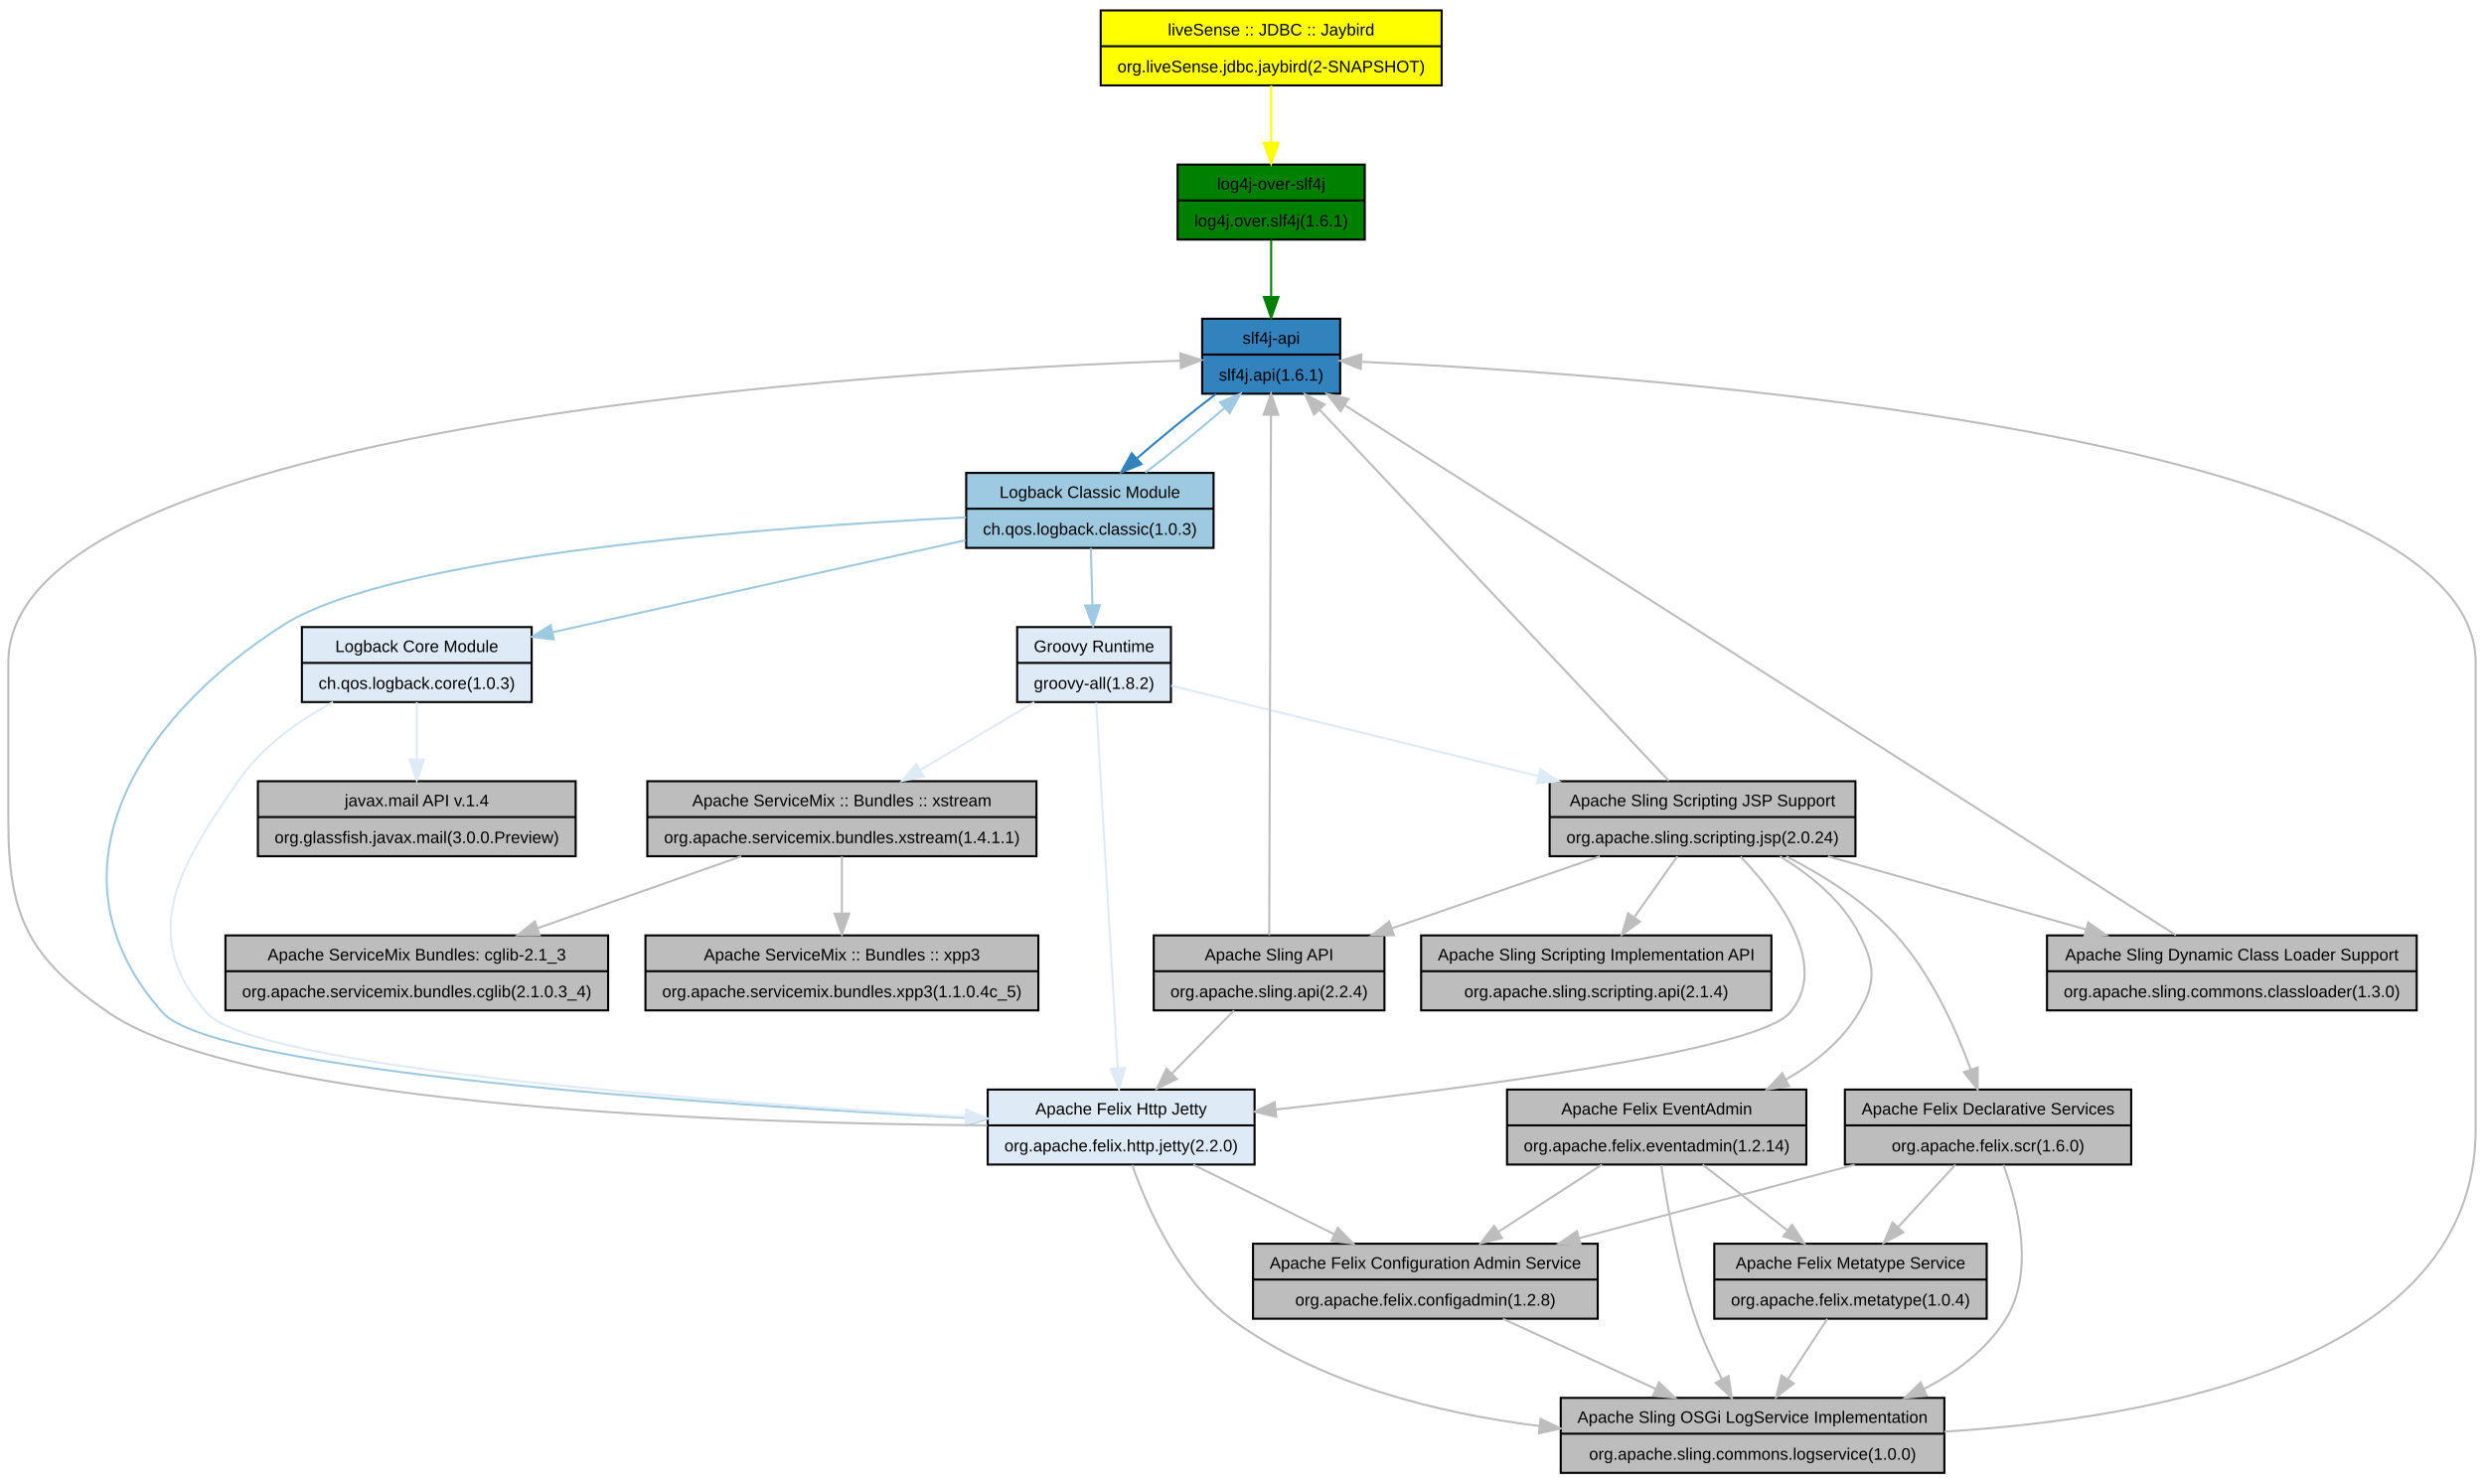
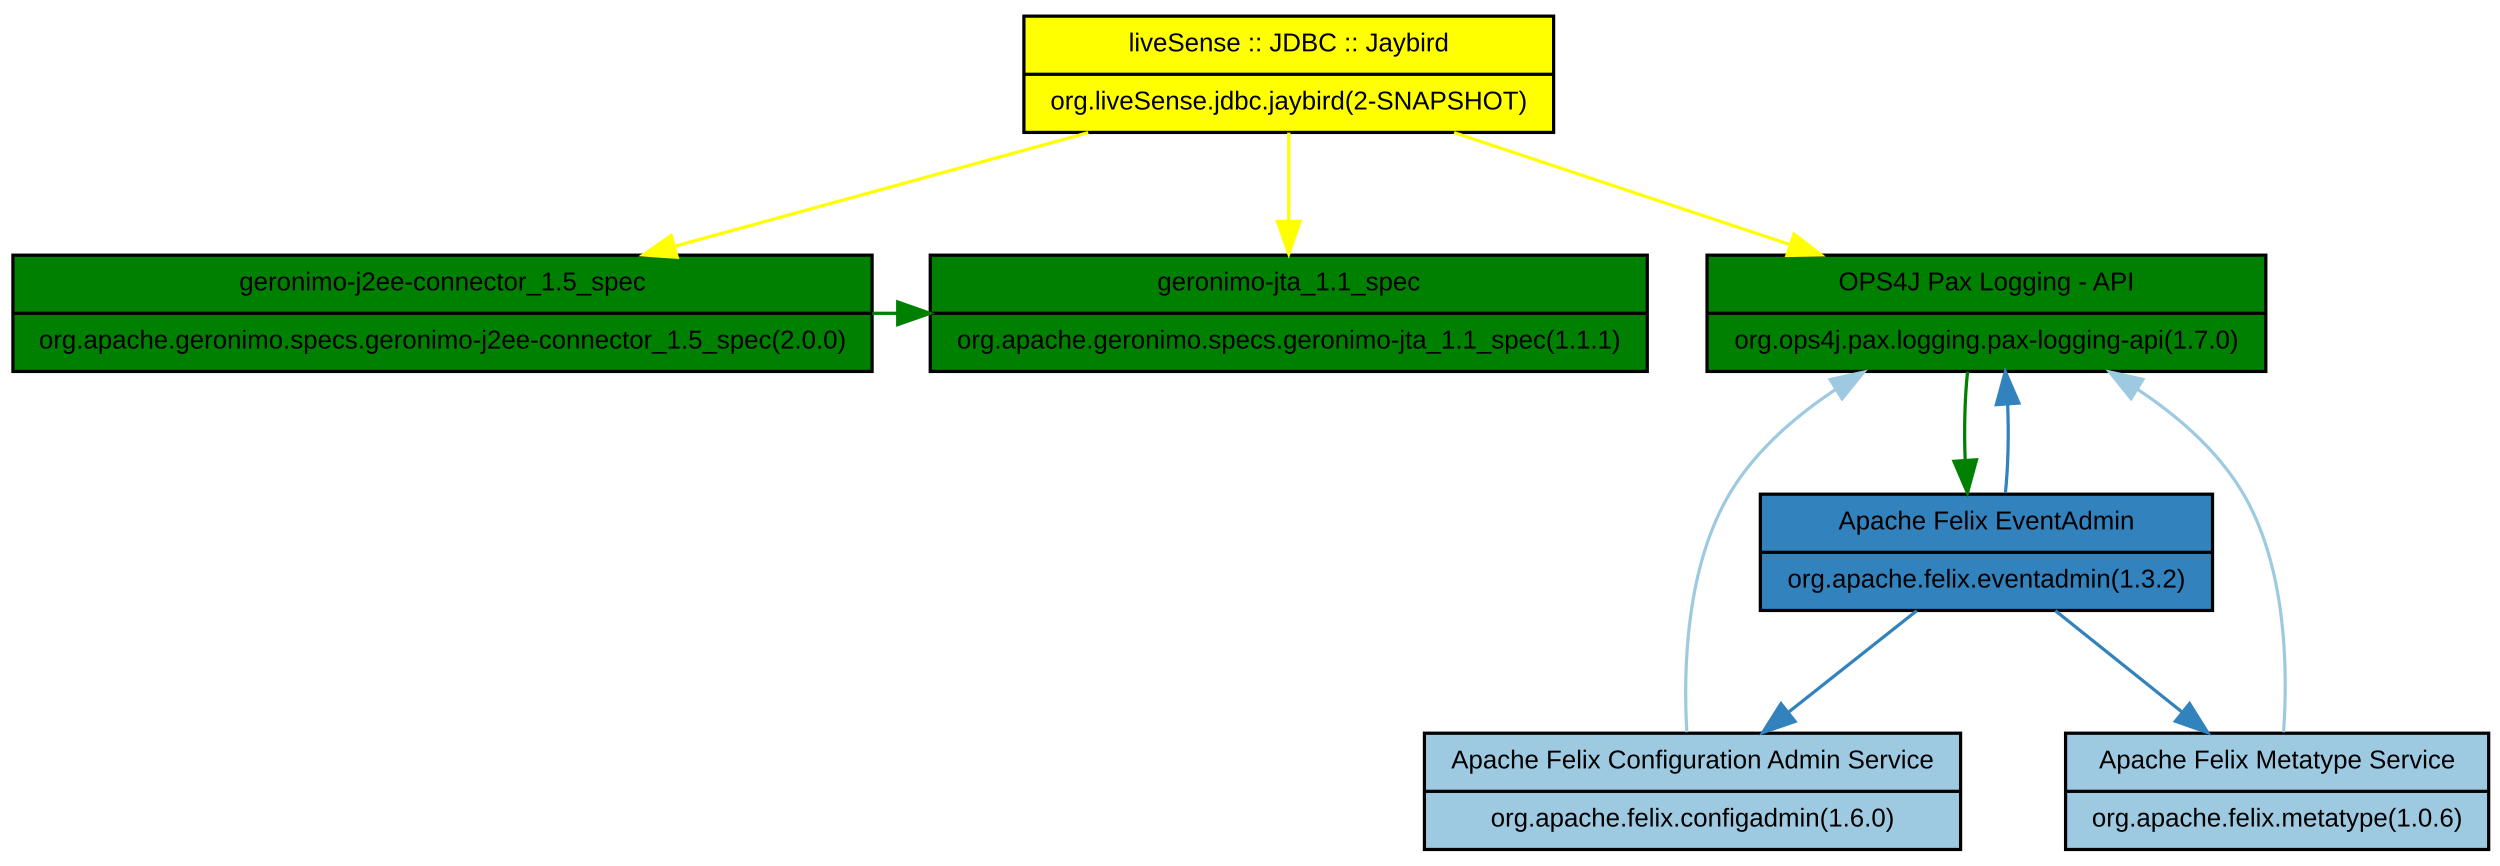
- <svg xmlns="http://www.w3.org/2000/svg" width="1192pt" height="712pt" viewBox="0.00 0.00 1192.00 712.00">
-   <g id="graph1" class="graph" transform="scale(1 1) rotate(0) translate(4 708)">
-     <polygon fill="white" stroke="white" points="-4,5 -4,-708 1189,-708 1189,5 -4,5" />
+ <svg xmlns="http://www.w3.org/2000/svg" width="774pt" height="268pt" viewBox="0.00 0.00 774.00 268.00">
+   <g id="graph0" class="graph" transform="scale(1 1) rotate(0) translate(4 264)">
+     <polygon fill="white" stroke="white" points="-4,4 -4,-264 770,-264 770,4 -4,4" />
    <g id="node1" class="node">
-       <polygon fill="yellow" stroke="black" points="524.195,-667 524.195,-703 687.805,-703 687.805,-667 524.195,-667" />
-       <text text-anchor="middle" x="606" y="-691" font-family="Arial" font-size="8.00">liveSense :: JDBC :: Jaybird</text>
-       <polyline fill="none" stroke="black" points="524.195,-685.801 687.805,-685.801 " />
-       <text text-anchor="middle" x="606" y="-673.301" font-family="Arial" font-size="8.00">org.liveSense.jdbc.jaybird(2-SNAPSHOT)</text>
+       <polygon fill="yellow" stroke="black" points="313,-223 313,-259 477,-259 477,-223 313,-223" />
+       <text text-anchor="middle" x="395" y="-248.1" font-family="Arial" font-size="8.00">liveSense :: JDBC :: Jaybird</text>
+       <polyline fill="none" stroke="black" points="313,-241 477,-241 " />
+       <text text-anchor="middle" x="395" y="-230.1" font-family="Arial" font-size="8.00">org.liveSense.jdbc.jaybird(2-SNAPSHOT)</text>
    </g>
    <g id="node2" class="node">
-       <polygon fill="green" stroke="black" points="561.092,-593 561.092,-629 650.908,-629 650.908,-593 561.092,-593" />
-       <text text-anchor="middle" x="606" y="-617" font-family="Arial" font-size="8.00">log4j-over-slf4j</text>
-       <polyline fill="none" stroke="black" points="561.092,-611.801 650.908,-611.801 " />
-       <text text-anchor="middle" x="606" y="-599.301" font-family="Arial" font-size="8.00">log4j.over.slf4j(1.6.1)</text>
+       <polygon fill="green" stroke="black" points="0,-149 0,-185 266,-185 266,-149 0,-149" />
+       <text text-anchor="middle" x="133" y="-174.1" font-family="Arial" font-size="8.00">geronimo-j2ee-connector_1.5_spec</text>
+       <polyline fill="none" stroke="black" points="0,-167 266,-167 " />
+       <text text-anchor="middle" x="133" y="-156.1" font-family="Arial" font-size="8.00">org.apache.geronimo.specs.geronimo-j2ee-connector_1.5_spec(2.0.0)</text>
+     </g>
+     <g id="edge1" class="edge">
+       <path fill="none" stroke="yellow" d="M332.91,-222.937C294.466,-212.372 244.953,-198.766 204.822,-187.737" />
+       <polygon fill="yellow" stroke="yellow" points="205.668,-184.34 195.098,-185.065 203.813,-191.09 205.668,-184.34" />
+     </g>
+     <g id="node3" class="node">
+       <polygon fill="green" stroke="black" points="284,-149 284,-185 506,-185 506,-149 284,-149" />
+       <text text-anchor="middle" x="395" y="-174.1" font-family="Arial" font-size="8.00">geronimo-jta_1.1_spec</text>
+       <polyline fill="none" stroke="black" points="284,-167 506,-167 " />
+       <text text-anchor="middle" x="395" y="-156.1" font-family="Arial" font-size="8.00">org.apache.geronimo.specs.geronimo-jta_1.1_spec(1.1.1)</text>
    </g>
    <g id="edge2" class="edge">
-       <path fill="none" stroke="yellow" d="M606,-666.937C606,-658.807 606,-648.876 606,-639.705" />
-       <polygon fill="yellow" stroke="yellow" points="609.5,-639.441 606,-629.441 602.5,-639.441 609.5,-639.441" />
+       <path fill="none" stroke="yellow" d="M395,-222.937C395,-214.807 395,-204.876 395,-195.705" />
+       <polygon fill="yellow" stroke="yellow" points="398.5,-195.441 395,-185.441 391.5,-195.441 398.5,-195.441" />
    </g>
-     <g id="node3" class="node">
-       <polygon fill="#3182bd" stroke="black" points="572.877,-519 572.877,-555 639.123,-555 639.123,-519 572.877,-519" />
-       <text text-anchor="middle" x="606" y="-543" font-family="Arial" font-size="8.00">slf4j-api</text>
-       <polyline fill="none" stroke="black" points="572.877,-537.801 639.123,-537.801 " />
-       <text text-anchor="middle" x="606" y="-525.301" font-family="Arial" font-size="8.00">slf4j.api(1.6.1)</text>
+     <g id="node4" class="node">
+       <polygon fill="green" stroke="black" points="524.5,-149 524.5,-185 697.5,-185 697.5,-149 524.5,-149" />
+       <text text-anchor="middle" x="611" y="-174.1" font-family="Arial" font-size="8.00">OPS4J Pax Logging - API</text>
+       <polyline fill="none" stroke="black" points="524.5,-167 697.5,-167 " />
+       <text text-anchor="middle" x="611" y="-156.1" font-family="Arial" font-size="8.00">org.ops4j.pax.logging.pax-logging-api(1.7.0)</text>
+     </g>
+     <g id="edge3" class="edge">
+       <path fill="none" stroke="yellow" d="M446.189,-222.937C477.414,-212.529 517.496,-199.168 550.314,-188.229" />
+       <polygon fill="yellow" stroke="yellow" points="551.425,-191.548 559.805,-185.065 549.211,-184.907 551.425,-191.548" />
    </g>
    <g id="edge4" class="edge">
-       <path fill="none" stroke="green" d="M606,-592.937C606,-584.807 606,-574.876 606,-565.705" />
-       <polygon fill="green" stroke="green" points="609.5,-565.441 606,-555.441 602.5,-565.441 609.5,-565.441" />
+       <path fill="none" stroke="green" d="M266.047,-167C268.655,-167 271.263,-167 273.87,-167" />
+       <polygon fill="green" stroke="green" points="273.929,-170.5 283.929,-167 273.929,-163.5 273.929,-170.5" />
    </g>
-     <g id="node4" class="node">
-       <polygon fill="#9ecae1" stroke="black" points="459.643,-445 459.643,-481 578.357,-481 578.357,-445 459.643,-445" />
-       <text text-anchor="middle" x="519" y="-469" font-family="Arial" font-size="8.00">Logback Classic Module</text>
-       <polyline fill="none" stroke="black" points="459.643,-463.801 578.357,-463.801 " />
-       <text text-anchor="middle" x="519" y="-451.301" font-family="Arial" font-size="8.00">ch.qos.logback.classic(1.0.3)</text>
+     <g id="node5" class="node">
+       <polygon fill="#3182bd" stroke="black" points="541,-75 541,-111 681,-111 681,-75 541,-75" />
+       <text text-anchor="middle" x="611" y="-100.1" font-family="Arial" font-size="8.00">Apache Felix EventAdmin</text>
+       <polyline fill="none" stroke="black" points="541,-93 681,-93 " />
+       <text text-anchor="middle" x="611" y="-82.1" font-family="Arial" font-size="8.00">org.apache.felix.eventadmin(1.3.2)</text>
+     </g>
+     <g id="edge5" class="edge">
+       <path fill="none" stroke="green" d="M605.16,-148.937C604.297,-140.807 604.048,-130.876 604.412,-121.705" />
+       <polygon fill="green" stroke="green" points="607.923,-121.658 605.121,-111.441 600.94,-121.176 607.923,-121.658" />
    </g>
    <g id="edge6" class="edge">
-       <path fill="none" stroke="#3182bd" d="M579.542,-518.937C567.374,-509.679 553.178,-498.086 541.524,-487.938" />
-       <polygon fill="#3182bd" stroke="#3182bd" points="543.721,-485.209 533.918,-481.19 539.075,-490.445 543.721,-485.209" />
+       <path fill="none" stroke="#3182bd" d="M616.879,-111.441C617.723,-119.625 617.954,-129.572 617.571,-138.719" />
+       <polygon fill="#3182bd" stroke="#3182bd" points="614.062,-138.713 616.84,-148.937 621.045,-139.212 614.062,-138.713" />
    </g>
-     <g id="edge12" class="edge">
-       <path fill="none" stroke="#9ecae1" d="M545.625,-481.19C557.812,-490.469 572.005,-502.067 583.636,-512.201" />
-       <polygon fill="#9ecae1" stroke="#9ecae1" points="581.421,-514.915 591.222,-518.937 586.068,-509.68 581.421,-514.915" />
+     <g id="node6" class="node">
+       <polygon fill="#9ecae1" stroke="black" points="437,-1 437,-37 603,-37 603,-1 437,-1" />
+       <text text-anchor="middle" x="520" y="-26.1" font-family="Arial" font-size="8.00">Apache Felix Configuration Admin Service</text>
+       <polyline fill="none" stroke="black" points="437,-19 603,-19 " />
+       <text text-anchor="middle" x="520" y="-8.1" font-family="Arial" font-size="8.00">org.apache.felix.configadmin(1.6.0)</text>
    </g>
-     <g id="node5" class="node">
-       <polygon fill="#deebf7" stroke="black" points="140.863,-371 140.863,-407 251.137,-407 251.137,-371 140.863,-371" />
-       <text text-anchor="middle" x="196" y="-395" font-family="Arial" font-size="8.00">Logback Core Module</text>
-       <polyline fill="none" stroke="black" points="140.863,-389.801 251.137,-389.801 " />
-       <text text-anchor="middle" x="196" y="-377.301" font-family="Arial" font-size="8.00">ch.qos.logback.core(1.0.3)</text>
+     <g id="edge7" class="edge">
+       <path fill="none" stroke="#3182bd" d="M589.434,-74.937C577.621,-65.59 562.798,-53.862 549.885,-43.646" />
+       <polygon fill="#3182bd" stroke="#3182bd" points="551.74,-40.65 541.726,-37.19 547.397,-46.14 551.74,-40.65" />
+     </g>
+     <g id="node7" class="node">
+       <polygon fill="#9ecae1" stroke="black" points="635.5,-1 635.5,-37 766.5,-37 766.5,-1 635.5,-1" />
+       <text text-anchor="middle" x="701" y="-26.1" font-family="Arial" font-size="8.00">Apache Felix Metatype Service</text>
+       <polyline fill="none" stroke="black" points="635.5,-19 766.5,-19 " />
+       <text text-anchor="middle" x="701" y="-8.1" font-family="Arial" font-size="8.00">org.apache.felix.metatype(1.0.6)</text>
    </g>
    <g id="edge8" class="edge">
-       <path fill="none" stroke="#9ecae1" d="M459.38,-448.71C403.12,-436.169 318.979,-417.413 261.016,-404.493" />
-       <polygon fill="#9ecae1" stroke="#9ecae1" points="261.751,-401.071 251.229,-402.311 260.228,-407.903 261.751,-401.071" />
+       <path fill="none" stroke="#3182bd" d="M632.329,-74.937C644.012,-65.59 658.672,-53.862 671.443,-43.646" />
+       <polygon fill="#3182bd" stroke="#3182bd" points="673.89,-46.17 679.512,-37.19 669.517,-40.704 673.89,-46.17" />
    </g>
-     <g id="node6" class="node">
-       <polygon fill="#deebf7" stroke="black" points="469.969,-149 469.969,-185 598.031,-185 598.031,-149 469.969,-149" />
-       <text text-anchor="middle" x="534" y="-173" font-family="Arial" font-size="8.00">Apache Felix Http Jetty</text>
-       <polyline fill="none" stroke="black" points="469.969,-167.801 598.031,-167.801 " />
-       <text text-anchor="middle" x="534" y="-155.301" font-family="Arial" font-size="8.00">org.apache.felix.http.jetty(2.2.0)</text>
+     <g id="edge9" class="edge">
+       <path fill="none" stroke="#9ecae1" d="M518.241,-37.314C517.11,-56.908 517.93,-89.074 532,-112 539.837,-124.77 551.957,-135.244 564.37,-143.456" />
+       <polygon fill="#9ecae1" stroke="#9ecae1" points="562.617,-146.487 572.961,-148.779 566.304,-140.537 562.617,-146.487" />
    </g>
    <g id="edge10" class="edge">
-       <path fill="none" stroke="#9ecae1" d="M459.573,-459.678C364.914,-455.002 185.145,-441.84 132,-408 58.958,-361.49 16.45,-286.701 74,-222 99.145,-193.73 335.95,-177.841 459.603,-171.407" />
-       <polygon fill="#9ecae1" stroke="#9ecae1" points="459.948,-174.894 469.756,-170.887 459.59,-167.904 459.948,-174.894" />
-     </g>
-     <g id="node7" class="node">
-       <polygon fill="#deebf7" stroke="black" points="484.1,-371 484.1,-407 557.9,-407 557.9,-371 484.1,-371" />
-       <text text-anchor="middle" x="521" y="-395" font-family="Arial" font-size="8.00">Groovy Runtime</text>
-       <polyline fill="none" stroke="black" points="484.1,-389.801 557.9,-389.801 " />
-       <text text-anchor="middle" x="521" y="-377.301" font-family="Arial" font-size="8.00">groovy-all(1.8.2)</text>
-     </g>
-     <g id="edge14" class="edge">
-       <path fill="none" stroke="#9ecae1" d="M519.474,-444.937C519.7,-436.807 519.976,-426.876 520.23,-417.705" />
-       <polygon fill="#9ecae1" stroke="#9ecae1" points="523.736,-417.534 520.516,-407.441 516.739,-417.34 523.736,-417.534" />
-     </g>
-     <g id="edge18" class="edge">
-       <path fill="none" stroke="#deebf7" d="M155.766,-370.974C139.554,-362.185 122.099,-349.919 111,-334 82.24,-292.753 61.685,-259.663 95,-222 118.698,-195.208 340.443,-178.811 459.4,-171.869" />
-       <polygon fill="#deebf7" stroke="#deebf7" points="459.75,-175.355 469.532,-171.287 459.347,-168.367 459.75,-175.355" />
-     </g>
-     <g id="node8" class="node">
-       <polygon fill="#bdbdbd" stroke="black" points="119.752,-297 119.752,-333 272.248,-333 272.248,-297 119.752,-297" />
-       <text text-anchor="middle" x="196" y="-321" font-family="Arial" font-size="8.00">javax.mail API v.1.4</text>
-       <polyline fill="none" stroke="black" points="119.752,-315.801 272.248,-315.801 " />
-       <text text-anchor="middle" x="196" y="-303.301" font-family="Arial" font-size="8.00">org.glassfish.javax.mail(3.0.0.Preview)</text>
-     </g>
-     <g id="edge16" class="edge">
-       <path fill="none" stroke="#deebf7" d="M196,-370.937C196,-362.807 196,-352.876 196,-343.705" />
-       <polygon fill="#deebf7" stroke="#deebf7" points="199.5,-343.441 196,-333.441 192.5,-343.441 199.5,-343.441" />
-     </g>
-     <g id="edge28" class="edge">
-       <path fill="none" stroke="#bdbdbd" d="M469.766,-167.812C353.753,-168.645 115.075,-176.083 48,-222 9.943,-248.052 0,-267.88 0,-314 0,-390 0,-390 0,-390 0,-505.754 423.178,-530.002 562.275,-534.845" />
-       <polygon fill="#bdbdbd" stroke="#bdbdbd" points="562.445,-538.353 572.556,-535.186 562.677,-531.357 562.445,-538.353" />
-     </g>
-     <g id="node11" class="node">
-       <polygon fill="#bdbdbd" stroke="black" points="744.955,-1 744.955,-37 929.045,-37 929.045,-1 744.955,-1" />
-       <text text-anchor="middle" x="837" y="-25" font-family="Arial" font-size="8.00">Apache Sling OSGi LogService Implementation</text>
-       <polyline fill="none" stroke="black" points="744.955,-19.801 929.045,-19.801 " />
-       <text text-anchor="middle" x="837" y="-7.301" font-family="Arial" font-size="8.00">org.apache.sling.commons.logservice(1.0.0)</text>
-     </g>
-     <g id="edge26" class="edge">
-       <path fill="none" stroke="#bdbdbd" d="M539.293,-148.82C546.692,-127.792 562.2,-92.684 588,-74 630.226,-43.419 686.353,-29.551 734.629,-23.489" />
-       <polygon fill="#bdbdbd" stroke="#bdbdbd" points="735.272,-26.938 744.803,-22.31 734.467,-19.984 735.272,-26.938" />
-     </g>
-     <g id="node12" class="node">
-       <polygon fill="#bdbdbd" stroke="black" points="597.295,-75 597.295,-111 762.705,-111 762.705,-75 597.295,-75" />
-       <text text-anchor="middle" x="680" y="-99" font-family="Arial" font-size="8.00">Apache Felix Configuration Admin Service</text>
-       <polyline fill="none" stroke="black" points="597.295,-93.801 762.705,-93.801 " />
-       <text text-anchor="middle" x="680" y="-81.301" font-family="Arial" font-size="8.00">org.apache.felix.configadmin(1.2.8)</text>
-     </g>
-     <g id="edge30" class="edge">
-       <path fill="none" stroke="#bdbdbd" d="M568.6,-148.937C588.891,-138.931 614.714,-126.196 636.389,-115.507" />
-       <polygon fill="#bdbdbd" stroke="#bdbdbd" points="637.975,-118.627 645.396,-111.065 634.879,-112.349 637.975,-118.627" />
-     </g>
-     <g id="edge22" class="edge">
-       <path fill="none" stroke="#deebf7" d="M522.02,-370.737C524.27,-332.664 529.673,-241.231 532.387,-195.301" />
-       <polygon fill="#deebf7" stroke="#deebf7" points="535.889,-195.372 532.985,-185.183 528.901,-194.959 535.889,-195.372" />
-     </g>
-     <g id="node9" class="node">
-       <polygon fill="#bdbdbd" stroke="black" points="306.627,-297 306.627,-333 493.373,-333 493.373,-297 306.627,-297" />
-       <text text-anchor="middle" x="400" y="-321" font-family="Arial" font-size="8.00">Apache ServiceMix :: Bundles :: xstream</text>
-       <polyline fill="none" stroke="black" points="306.627,-315.801 493.373,-315.801 " />
-       <text text-anchor="middle" x="400" y="-303.301" font-family="Arial" font-size="8.00">org.apache.servicemix.bundles.xstream(1.4.1.1)</text>
-     </g>
-     <g id="edge20" class="edge">
-       <path fill="none" stroke="#deebf7" d="M492.325,-370.937C476.018,-361.234 455.4,-348.966 437.787,-338.485" />
-       <polygon fill="#deebf7" stroke="#deebf7" points="439.272,-335.296 428.889,-333.19 435.693,-341.311 439.272,-335.296" />
-     </g>
-     <g id="node10" class="node">
-       <polygon fill="#bdbdbd" stroke="black" points="739.631,-297 739.631,-333 886.369,-333 886.369,-297 739.631,-297" />
-       <text text-anchor="middle" x="813" y="-321" font-family="Arial" font-size="8.00">Apache Sling Scripting JSP Support</text>
-       <polyline fill="none" stroke="black" points="739.631,-315.801 886.369,-315.801 " />
-       <text text-anchor="middle" x="813" y="-303.301" font-family="Arial" font-size="8.00">org.apache.sling.scripting.jsp(2.0.24)</text>
-     </g>
-     <g id="edge24" class="edge">
-       <path fill="none" stroke="#deebf7" d="M557.982,-378.881C602.083,-368.007 677.018,-349.53 734.28,-335.41" />
-       <polygon fill="#deebf7" stroke="#deebf7" points="735.16,-338.798 744.031,-333.006 733.484,-332.002 735.16,-338.798" />
-     </g>
-     <g id="node13" class="node">
-       <polygon fill="#bdbdbd" stroke="black" points="305.729,-223 305.729,-259 494.271,-259 494.271,-223 305.729,-223" />
-       <text text-anchor="middle" x="400" y="-247" font-family="Arial" font-size="8.00">Apache ServiceMix :: Bundles :: xpp3</text>
-       <polyline fill="none" stroke="black" points="305.729,-241.801 494.271,-241.801 " />
-       <text text-anchor="middle" x="400" y="-229.301" font-family="Arial" font-size="8.00">org.apache.servicemix.bundles.xpp3(1.1.0.4c_5)</text>
-     </g>
-     <g id="edge32" class="edge">
-       <path fill="none" stroke="#bdbdbd" d="M400,-296.937C400,-288.807 400,-278.876 400,-269.705" />
-       <polygon fill="#bdbdbd" stroke="#bdbdbd" points="403.5,-269.441 400,-259.441 396.5,-269.441 403.5,-269.441" />
-     </g>
-     <g id="node14" class="node">
-       <polygon fill="#bdbdbd" stroke="black" points="104.176,-223 104.176,-259 287.824,-259 287.824,-223 104.176,-223" />
-       <text text-anchor="middle" x="196" y="-247" font-family="Arial" font-size="8.00">Apache ServiceMix Bundles: cglib-2.1_3</text>
-       <polyline fill="none" stroke="black" points="104.176,-241.801 287.824,-241.801 " />
-       <text text-anchor="middle" x="196" y="-229.301" font-family="Arial" font-size="8.00">org.apache.servicemix.bundles.cglib(2.1.0.3_4)</text>
-     </g>
-     <g id="edge34" class="edge">
-       <path fill="none" stroke="#bdbdbd" d="M351.655,-296.937C322.418,-286.618 284.958,-273.397 254.114,-262.511" />
-       <polygon fill="#bdbdbd" stroke="#bdbdbd" points="254.946,-259.093 244.351,-259.065 252.616,-265.694 254.946,-259.093" />
-     </g>
-     <g id="edge46" class="edge">
-       <path fill="none" stroke="#bdbdbd" d="M796.833,-333.183C760.325,-371.983 671.402,-466.49 629.098,-511.452" />
-       <polygon fill="#bdbdbd" stroke="#bdbdbd" points="626.547,-509.056 622.243,-518.737 631.645,-513.852 626.547,-509.056" />
-     </g>
-     <g id="edge42" class="edge">
-       <path fill="none" stroke="#bdbdbd" d="M831.229,-296.844C850.008,-277.105 874.049,-244.521 855,-222 839.208,-203.33 698.041,-185.222 608.247,-175.45" />
-       <polygon fill="#bdbdbd" stroke="#bdbdbd" points="608.421,-171.949 598.104,-174.358 607.672,-178.908 608.421,-171.949" />
-     </g>
-     <g id="node15" class="node">
-       <polygon fill="#bdbdbd" stroke="black" points="881.309,-149 881.309,-185 1018.69,-185 1018.69,-149 881.309,-149" />
-       <text text-anchor="middle" x="950" y="-173" font-family="Arial" font-size="8.00">Apache Felix Declarative Services</text>
-       <polyline fill="none" stroke="black" points="881.309,-167.801 1018.69,-167.801 " />
-       <text text-anchor="middle" x="950" y="-155.301" font-family="Arial" font-size="8.00">org.apache.felix.scr(1.6.0)</text>
-     </g>
-     <g id="edge36" class="edge">
-       <path fill="none" stroke="#bdbdbd" d="M853.269,-296.881C870.834,-287.887 890.648,-275.485 905,-260 922.395,-241.233 934.453,-214.492 941.678,-194.673" />
-       <polygon fill="#bdbdbd" stroke="#bdbdbd" points="945.056,-195.613 945.018,-185.018 938.441,-193.324 945.056,-195.613" />
-     </g>
-     <g id="node16" class="node">
-       <polygon fill="#bdbdbd" stroke="black" points="549.637,-223 549.637,-259 660.363,-259 660.363,-223 549.637,-223" />
-       <text text-anchor="middle" x="605" y="-247" font-family="Arial" font-size="8.00">Apache Sling API</text>
-       <polyline fill="none" stroke="black" points="549.637,-241.801 660.363,-241.801 " />
-       <text text-anchor="middle" x="605" y="-229.301" font-family="Arial" font-size="8.00">org.apache.sling.api(2.2.4)</text>
-     </g>
-     <g id="edge38" class="edge">
-       <path fill="none" stroke="#bdbdbd" d="M763.707,-296.937C733.767,-286.573 695.372,-273.283 663.846,-262.37" />
-       <polygon fill="#bdbdbd" stroke="#bdbdbd" points="664.894,-259.029 654.299,-259.065 662.604,-265.644 664.894,-259.029" />
-     </g>
-     <g id="node17" class="node">
-       <polygon fill="#bdbdbd" stroke="black" points="978.293,-223 978.293,-259 1155.71,-259 1155.71,-223 978.293,-223" />
-       <text text-anchor="middle" x="1067" y="-247" font-family="Arial" font-size="8.00">Apache Sling Dynamic Class Loader Support</text>
-       <polyline fill="none" stroke="black" points="978.293,-241.801 1155.71,-241.801 " />
-       <text text-anchor="middle" x="1067" y="-229.301" font-family="Arial" font-size="8.00">org.apache.sling.commons.classloader(1.3.0)</text>
-     </g>
-     <g id="edge40" class="edge">
-       <path fill="none" stroke="#bdbdbd" d="M873.194,-296.937C910.386,-286.395 958.262,-272.823 997.124,-261.807" />
-       <polygon fill="#bdbdbd" stroke="#bdbdbd" points="998.132,-265.16 1006.8,-259.065 996.223,-258.425 998.132,-265.16" />
-     </g>
-     <g id="node18" class="node">
-       <polygon fill="#bdbdbd" stroke="black" points="677.957,-223 677.957,-259 846.043,-259 846.043,-223 677.957,-223" />
-       <text text-anchor="middle" x="762" y="-247" font-family="Arial" font-size="8.00">Apache Sling Scripting Implementation API</text>
-       <polyline fill="none" stroke="black" points="677.957,-241.801 846.043,-241.801 " />
-       <text text-anchor="middle" x="762" y="-229.301" font-family="Arial" font-size="8.00">org.apache.sling.scripting.api(2.1.4)</text>
-     </g>
-     <g id="edge44" class="edge">
-       <path fill="none" stroke="#bdbdbd" d="M800.914,-296.937C794.717,-288.189 787.043,-277.354 780.151,-267.626" />
-       <polygon fill="#bdbdbd" stroke="#bdbdbd" points="782.99,-265.578 774.354,-259.441 777.278,-269.624 782.99,-265.578" />
-     </g>
-     <g id="node19" class="node">
-       <polygon fill="#bdbdbd" stroke="black" points="719.184,-149 719.184,-185 862.816,-185 862.816,-149 719.184,-149" />
-       <text text-anchor="middle" x="791" y="-173" font-family="Arial" font-size="8.00">Apache Felix EventAdmin</text>
-       <polyline fill="none" stroke="black" points="719.184,-167.801 862.816,-167.801 " />
-       <text text-anchor="middle" x="791" y="-155.301" font-family="Arial" font-size="8.00">org.apache.felix.eventadmin(1.2.14)</text>
-     </g>
-     <g id="edge48" class="edge">
-       <path fill="none" stroke="#bdbdbd" d="M850.112,-296.909C864.702,-288.109 879.881,-275.851 888,-260 895.7,-244.968 896.558,-236.56 888,-222 879.948,-208.302 867.022,-197.826 853.197,-189.918" />
-       <polygon fill="#bdbdbd" stroke="#bdbdbd" points="854.503,-186.649 844.024,-185.083 851.239,-192.842 854.503,-186.649" />
-     </g>
-     <g id="edge50" class="edge">
-       <path fill="none" stroke="#bdbdbd" d="M929.079,-20.798C1031.88,-27.131 1184,-55.218 1184,-166 1184,-390 1184,-390 1184,-390 1184,-500.217 783.931,-528.097 649.478,-534.354" />
-       <polygon fill="#bdbdbd" stroke="#bdbdbd" points="648.985,-530.873 639.152,-534.816 649.298,-537.866 648.985,-530.873" />
-     </g>
-     <g id="edge52" class="edge">
-       <path fill="none" stroke="#bdbdbd" d="M717.207,-74.937C739.124,-64.886 767.044,-52.082 790.415,-41.364" />
-       <polygon fill="#bdbdbd" stroke="#bdbdbd" points="792.158,-44.415 799.789,-37.065 789.24,-38.052 792.158,-44.415" />
-     </g>
-     <g id="edge56" class="edge">
-       <path fill="none" stroke="#bdbdbd" d="M957.383,-148.871C964.633,-129.156 972.66,-96.596 958,-74 948.685,-59.642 934.565,-49.069 919.219,-41.293" />
-       <polygon fill="#bdbdbd" stroke="#bdbdbd" points="920.611,-38.081 910.069,-37.031 917.655,-44.426 920.611,-38.081" />
-     </g>
-     <g id="edge58" class="edge">
-       <path fill="none" stroke="#bdbdbd" d="M886.014,-148.937C846.312,-138.35 795.156,-124.708 753.753,-113.667" />
-       <polygon fill="#bdbdbd" stroke="#bdbdbd" points="754.558,-110.26 743.994,-111.065 752.755,-117.024 754.558,-110.26" />
-     </g>
-     <g id="node20" class="node">
-       <polygon fill="#bdbdbd" stroke="black" points="818.635,-75 818.635,-111 949.365,-111 949.365,-75 818.635,-75" />
-       <text text-anchor="middle" x="884" y="-99" font-family="Arial" font-size="8.00">Apache Felix Metatype Service</text>
-       <polyline fill="none" stroke="black" points="818.635,-93.801 949.365,-93.801 " />
-       <text text-anchor="middle" x="884" y="-81.301" font-family="Arial" font-size="8.00">org.apache.felix.metatype(1.0.4)</text>
-     </g>
-     <g id="edge54" class="edge">
-       <path fill="none" stroke="#bdbdbd" d="M934.359,-148.937C926.178,-140.012 916.006,-128.916 906.951,-119.037" />
-       <polygon fill="#bdbdbd" stroke="#bdbdbd" points="909.325,-116.447 899.987,-111.441 904.165,-121.177 909.325,-116.447" />
-     </g>
-     <g id="edge62" class="edge">
-       <path fill="none" stroke="#bdbdbd" d="M605.058,-259.125C605.225,-308.101 605.704,-449.058 605.907,-508.761" />
-       <polygon fill="#bdbdbd" stroke="#bdbdbd" points="602.408,-508.935 605.942,-518.923 609.408,-508.911 602.408,-508.935" />
-     </g>
-     <g id="edge60" class="edge">
-       <path fill="none" stroke="#bdbdbd" d="M588.174,-222.937C579.286,-213.924 568.214,-202.696 558.401,-192.744" />
-       <polygon fill="#bdbdbd" stroke="#bdbdbd" points="560.712,-190.104 551.198,-185.441 555.728,-195.019 560.712,-190.104" />
-     </g>
-     <g id="edge64" class="edge">
-       <path fill="none" stroke="#bdbdbd" d="M1040.15,-259.125C961.28,-309.422 730.301,-456.728 641.421,-513.411" />
-       <polygon fill="#bdbdbd" stroke="#bdbdbd" points="639.327,-510.594 632.778,-518.923 643.091,-516.496 639.327,-510.594" />
-     </g>
-     <g id="edge68" class="edge">
-       <path fill="none" stroke="#bdbdbd" d="M793.204,-148.686C795.906,-129.921 801.24,-99.272 810,-74 813.277,-64.545 817.865,-54.632 822.33,-45.918" />
-       <polygon fill="#bdbdbd" stroke="#bdbdbd" points="825.461,-47.484 827.059,-37.011 819.279,-44.202 825.461,-47.484" />
-     </g>
-     <g id="edge70" class="edge">
-       <path fill="none" stroke="#bdbdbd" d="M764.695,-148.937C749.873,-139.323 731.169,-127.19 715.109,-116.774" />
-       <polygon fill="#bdbdbd" stroke="#bdbdbd" points="716.796,-113.696 706.501,-111.19 712.986,-119.568 716.796,-113.696" />
-     </g>
-     <g id="edge66" class="edge">
-       <path fill="none" stroke="#bdbdbd" d="M813.04,-148.937C825.228,-139.501 840.55,-127.639 853.834,-117.354" />
-       <polygon fill="#bdbdbd" stroke="#bdbdbd" points="856.032,-120.079 861.796,-111.19 851.746,-114.544 856.032,-120.079" />
-     </g>
-     <g id="edge72" class="edge">
-       <path fill="none" stroke="#bdbdbd" d="M872.862,-74.937C867.209,-66.277 860.221,-55.573 853.92,-45.921" />
-       <polygon fill="#bdbdbd" stroke="#bdbdbd" points="856.782,-43.901 848.385,-37.441 850.92,-47.728 856.782,-43.901" />
+       <path fill="none" stroke="#9ecae1" d="M702.986,-37.298C704.366,-56.878 703.929,-89.03 690,-112 682.231,-124.812 670.131,-135.298 657.716,-143.508" />
+       <polygon fill="#9ecae1" stroke="#9ecae1" points="655.781,-140.59 649.12,-148.829 659.465,-146.542 655.781,-140.59" />
    </g>
  </g>
</svg>
